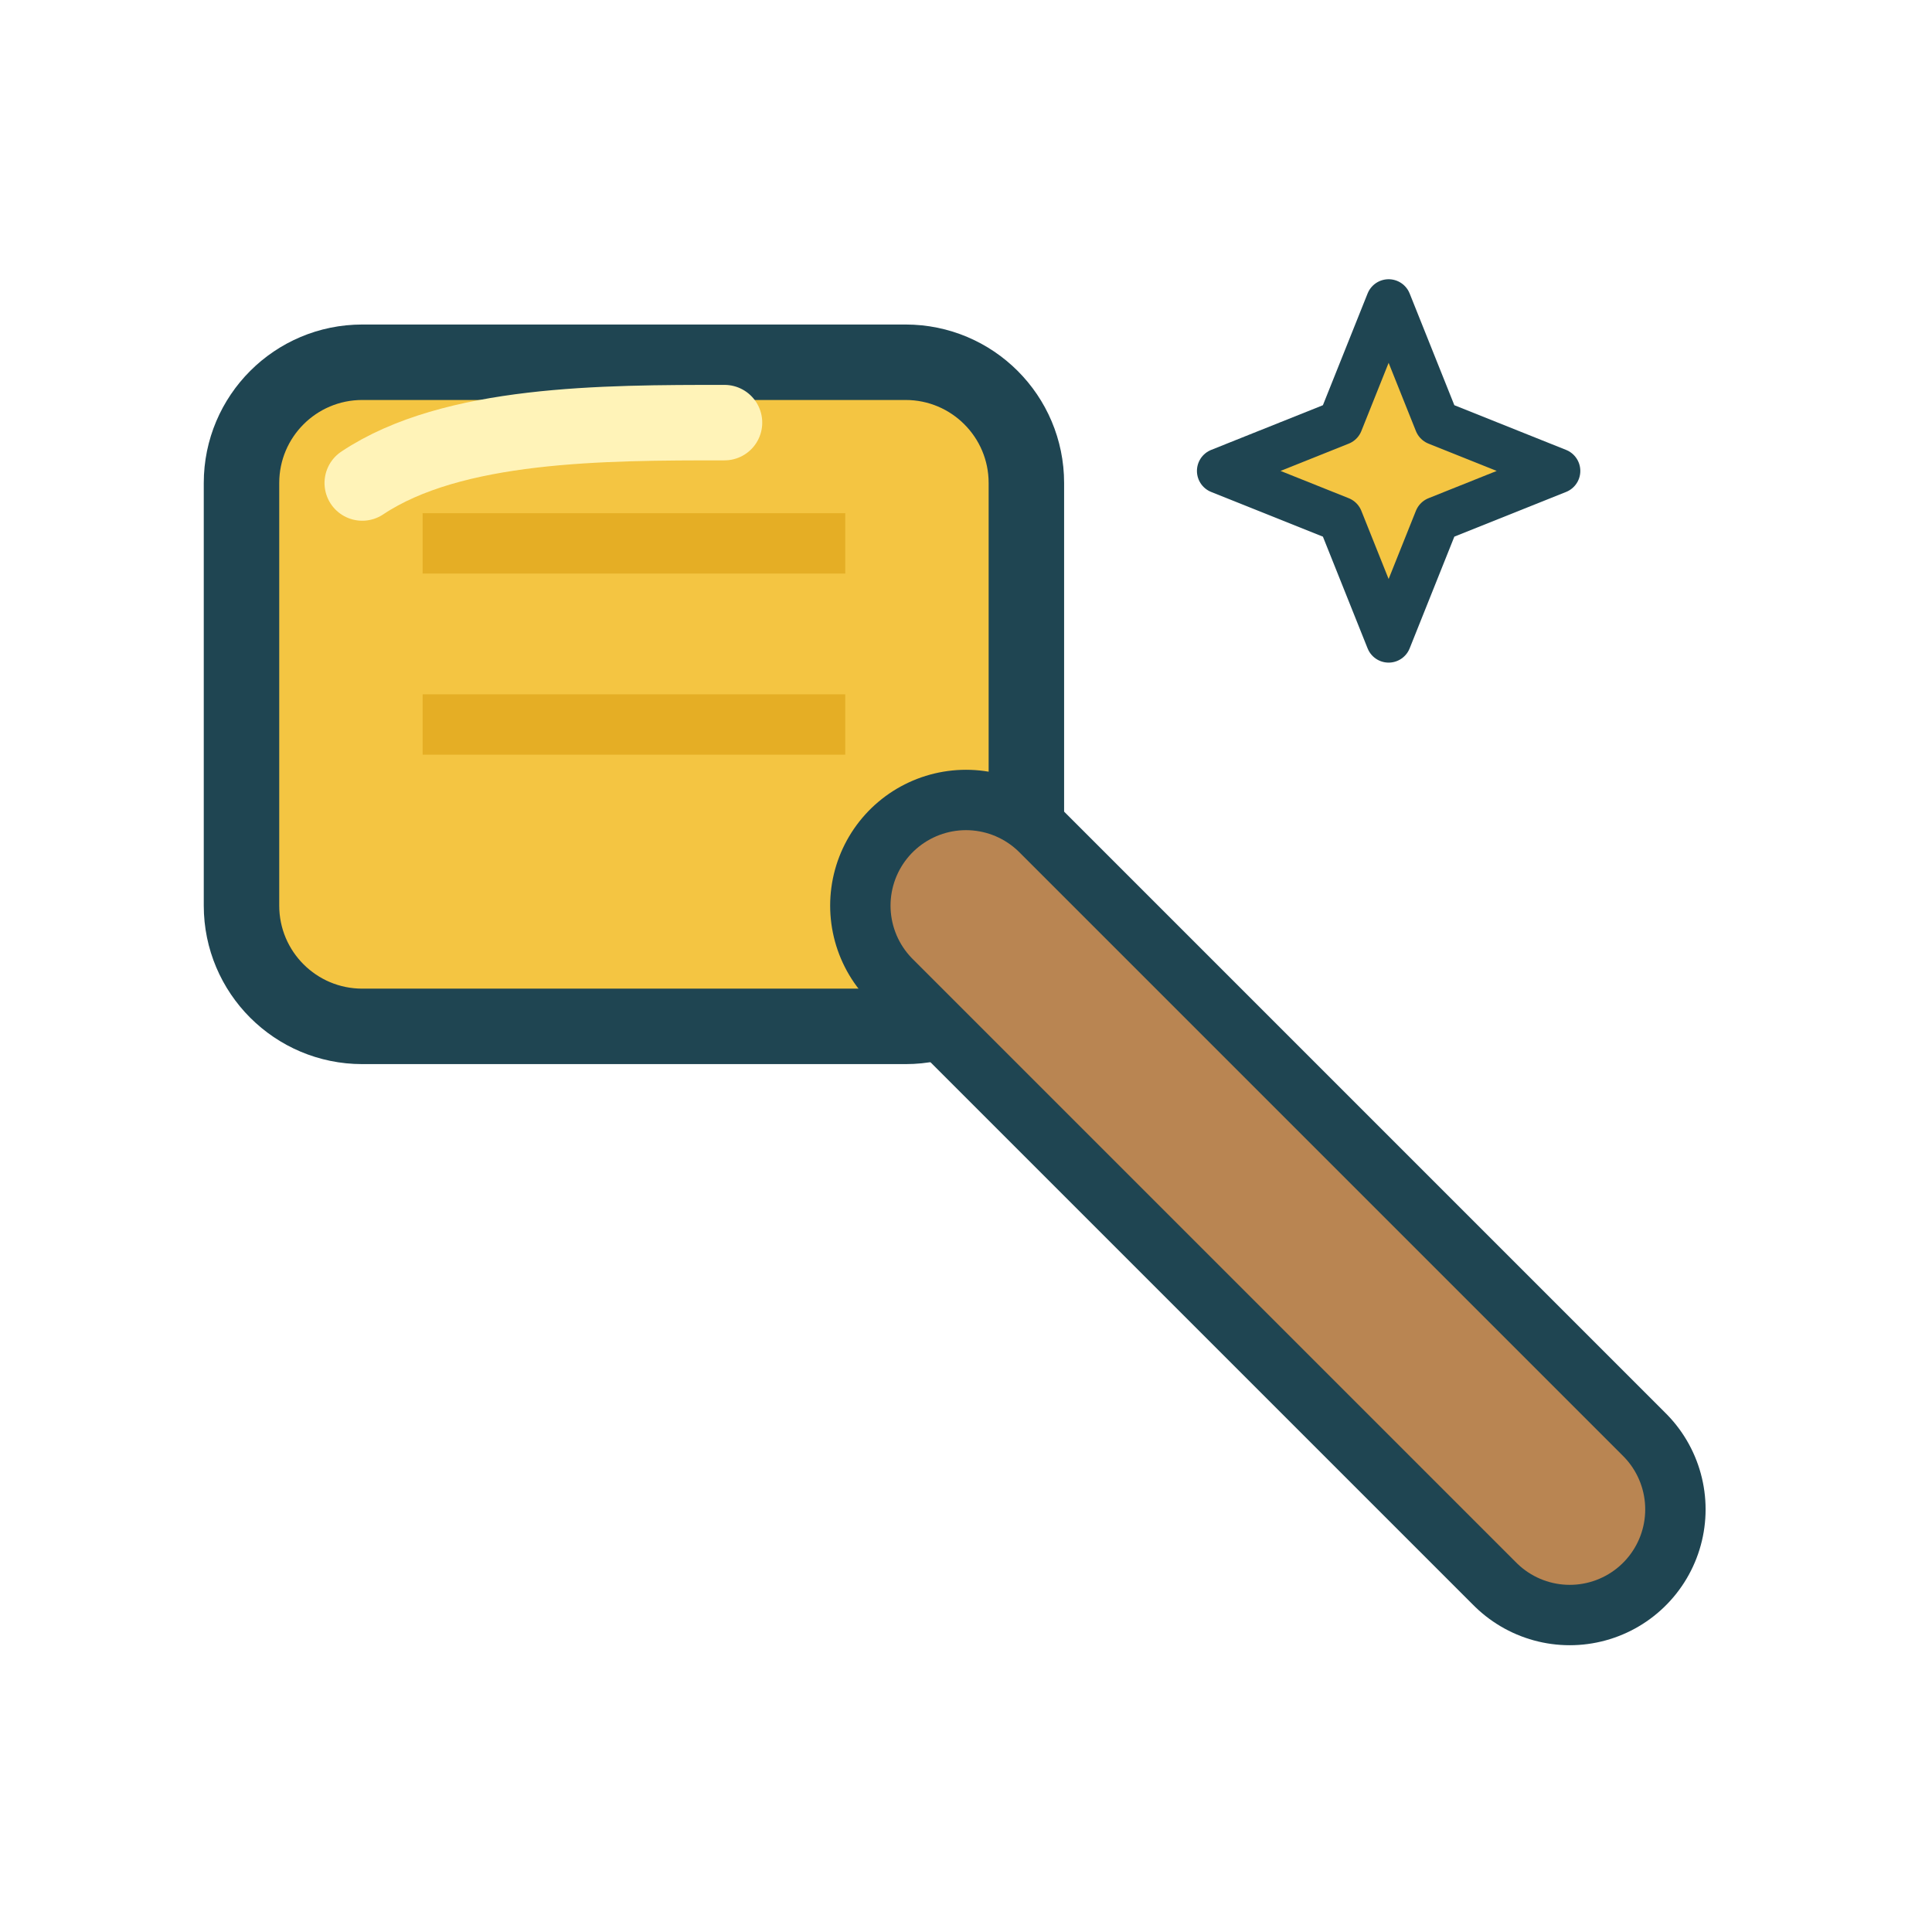
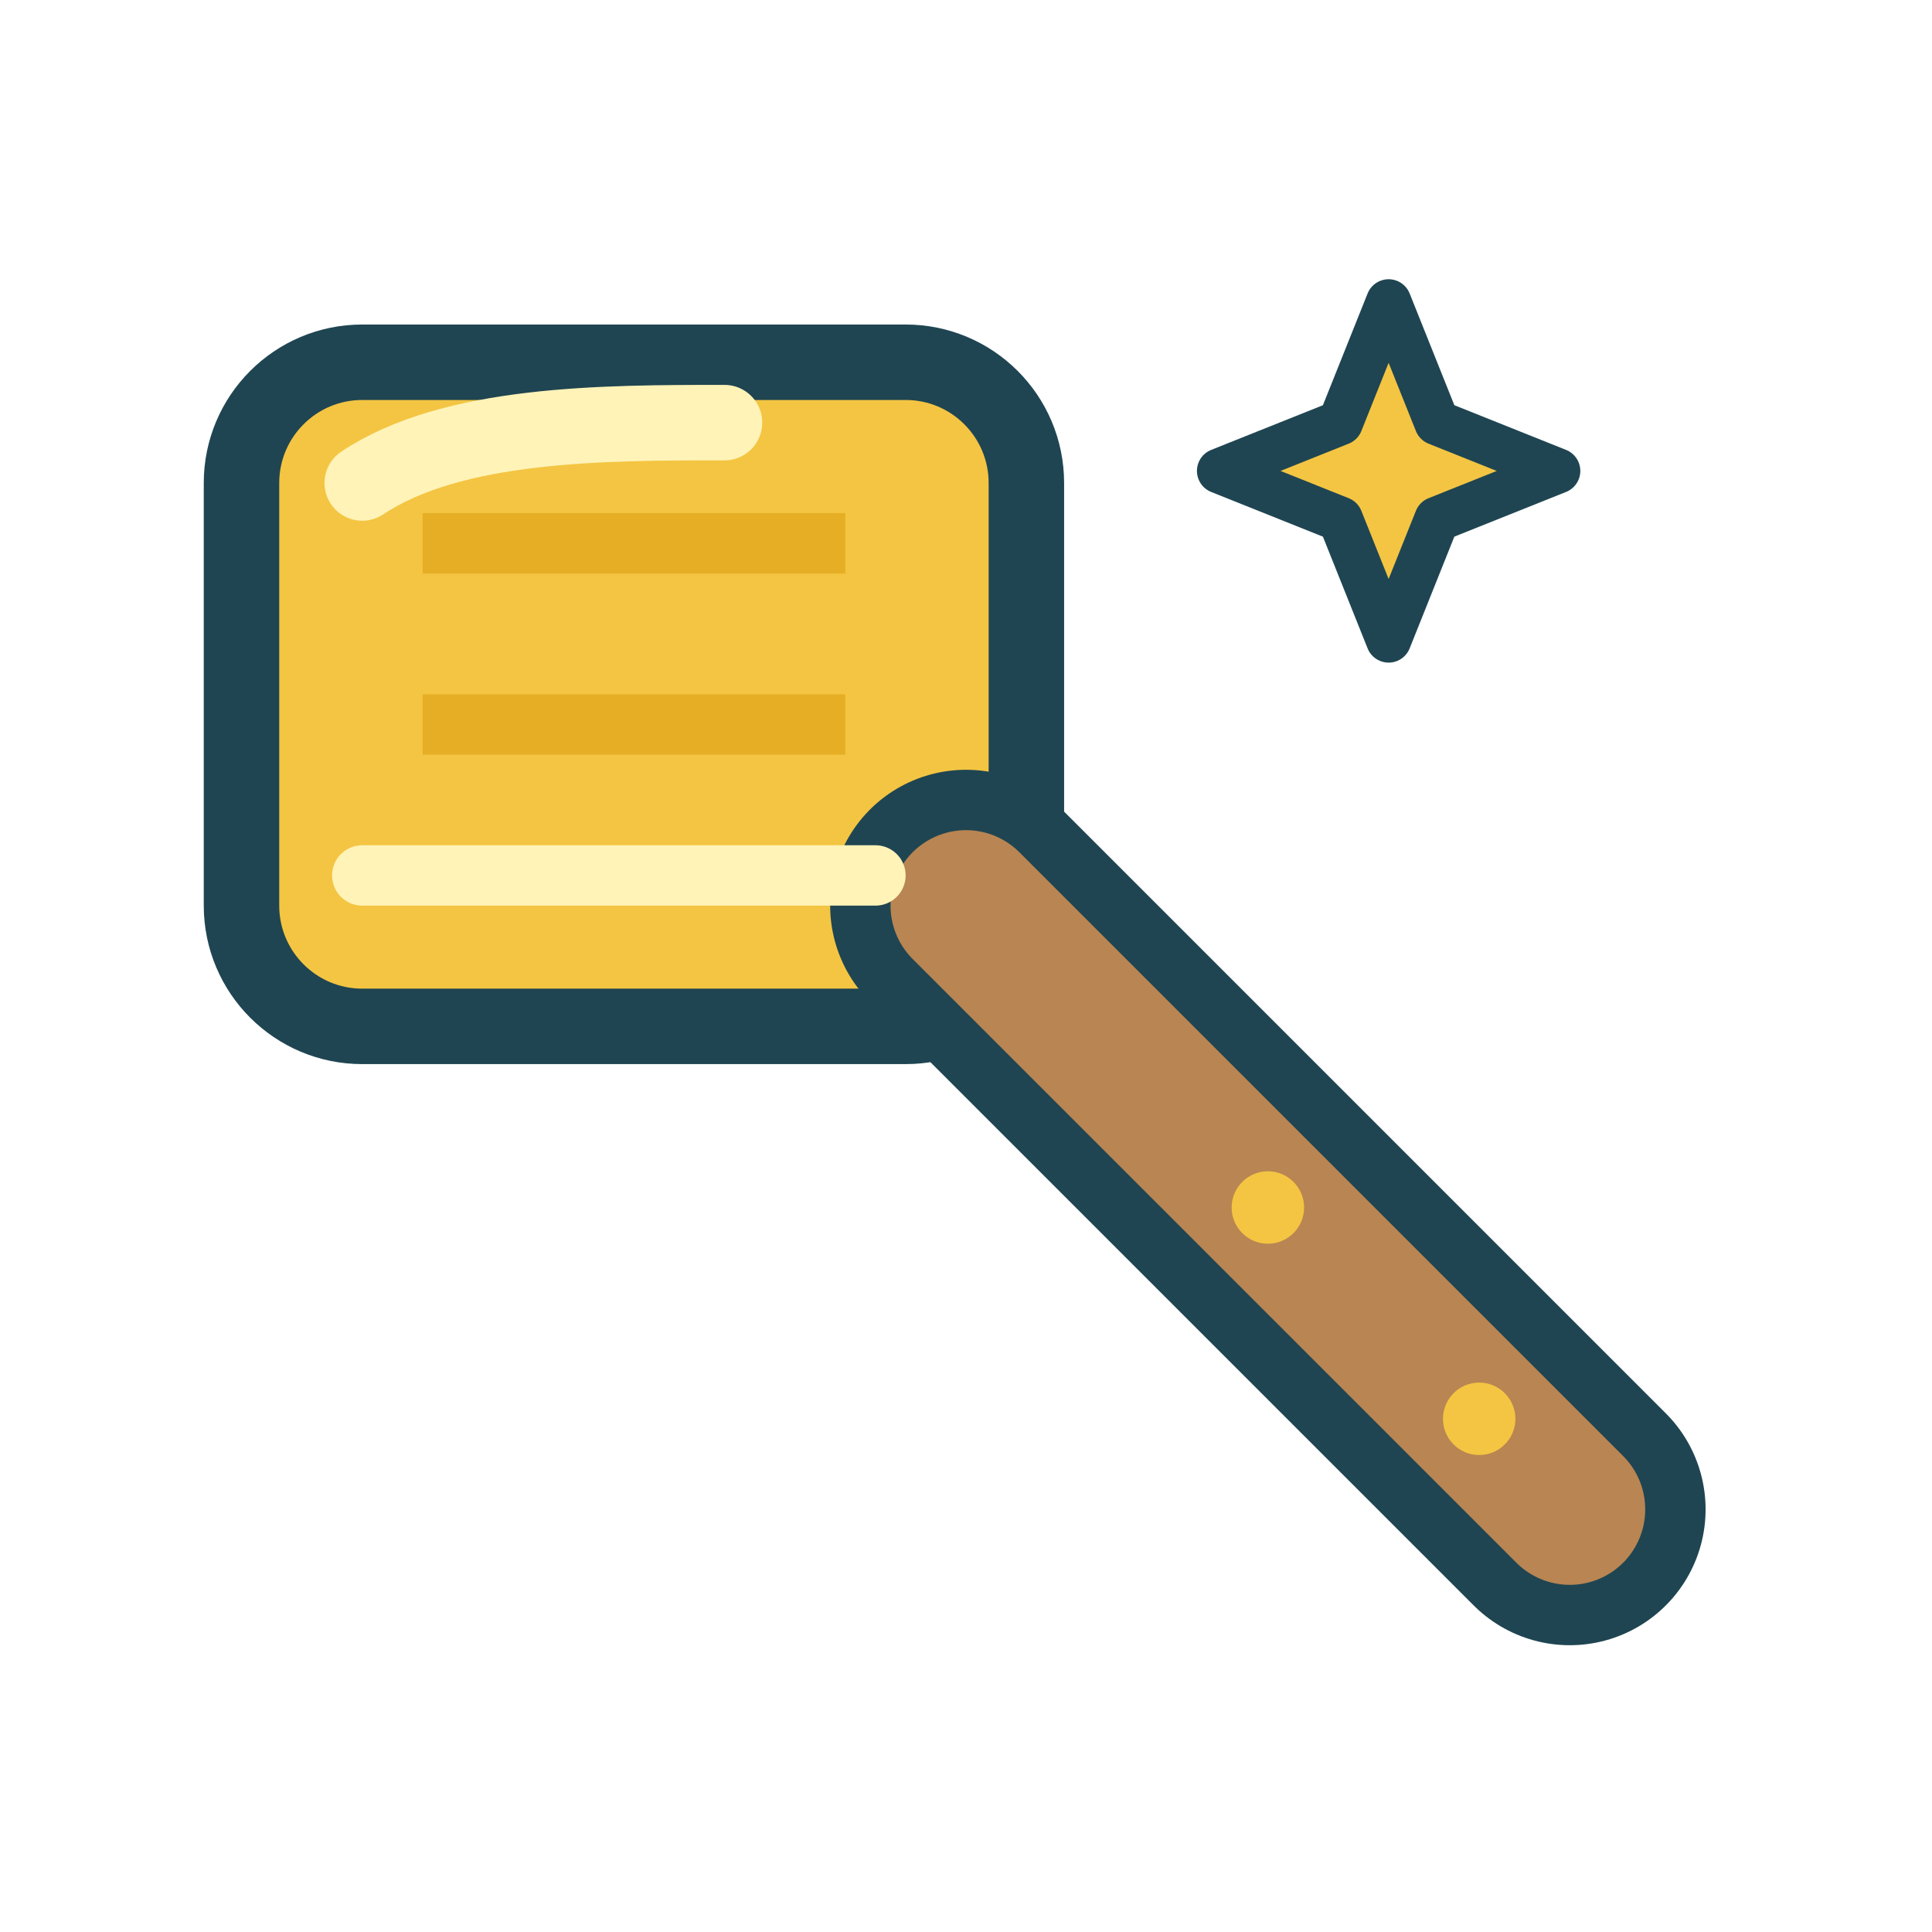
<svg xmlns="http://www.w3.org/2000/svg" viewBox="0 0 64 64">
  <rect x="8" y="12" width="26" height="22" rx="4" fill="#F4C542" stroke="#1F4552" stroke-width="2.5" />
  <path d="M14 18h14M14 24h14" stroke="#E5AE25" stroke-width="2" />
  <path d="M12 16c3-2 8-2 12-2" stroke="#FFF3B8" stroke-width="2.5" stroke-linecap="round" fill="none" />
  <path d="M32 30l20 20" stroke="#1F4552" stroke-width="9" stroke-linecap="round" />
  <path d="M32 30l20 20" stroke="#B98552" stroke-width="5" stroke-linecap="round" />
  <path d="M46 10l1.600 4 4 1.600-4 1.600-1.600 4-1.600-4-4-1.600 4-1.600z" fill="#F4C542" stroke="#1F4552" stroke-width="1.500" stroke-linejoin="round" />
+   <path d="M12 29h17" stroke="#FFF3B8" stroke-width="2" stroke-linecap="round" />
+   <circle cx="42" cy="40" r="1.2" fill="#F4C542" />
+   <circle cx="49" cy="47" r="1.2" fill="#F4C542" />
</svg>
